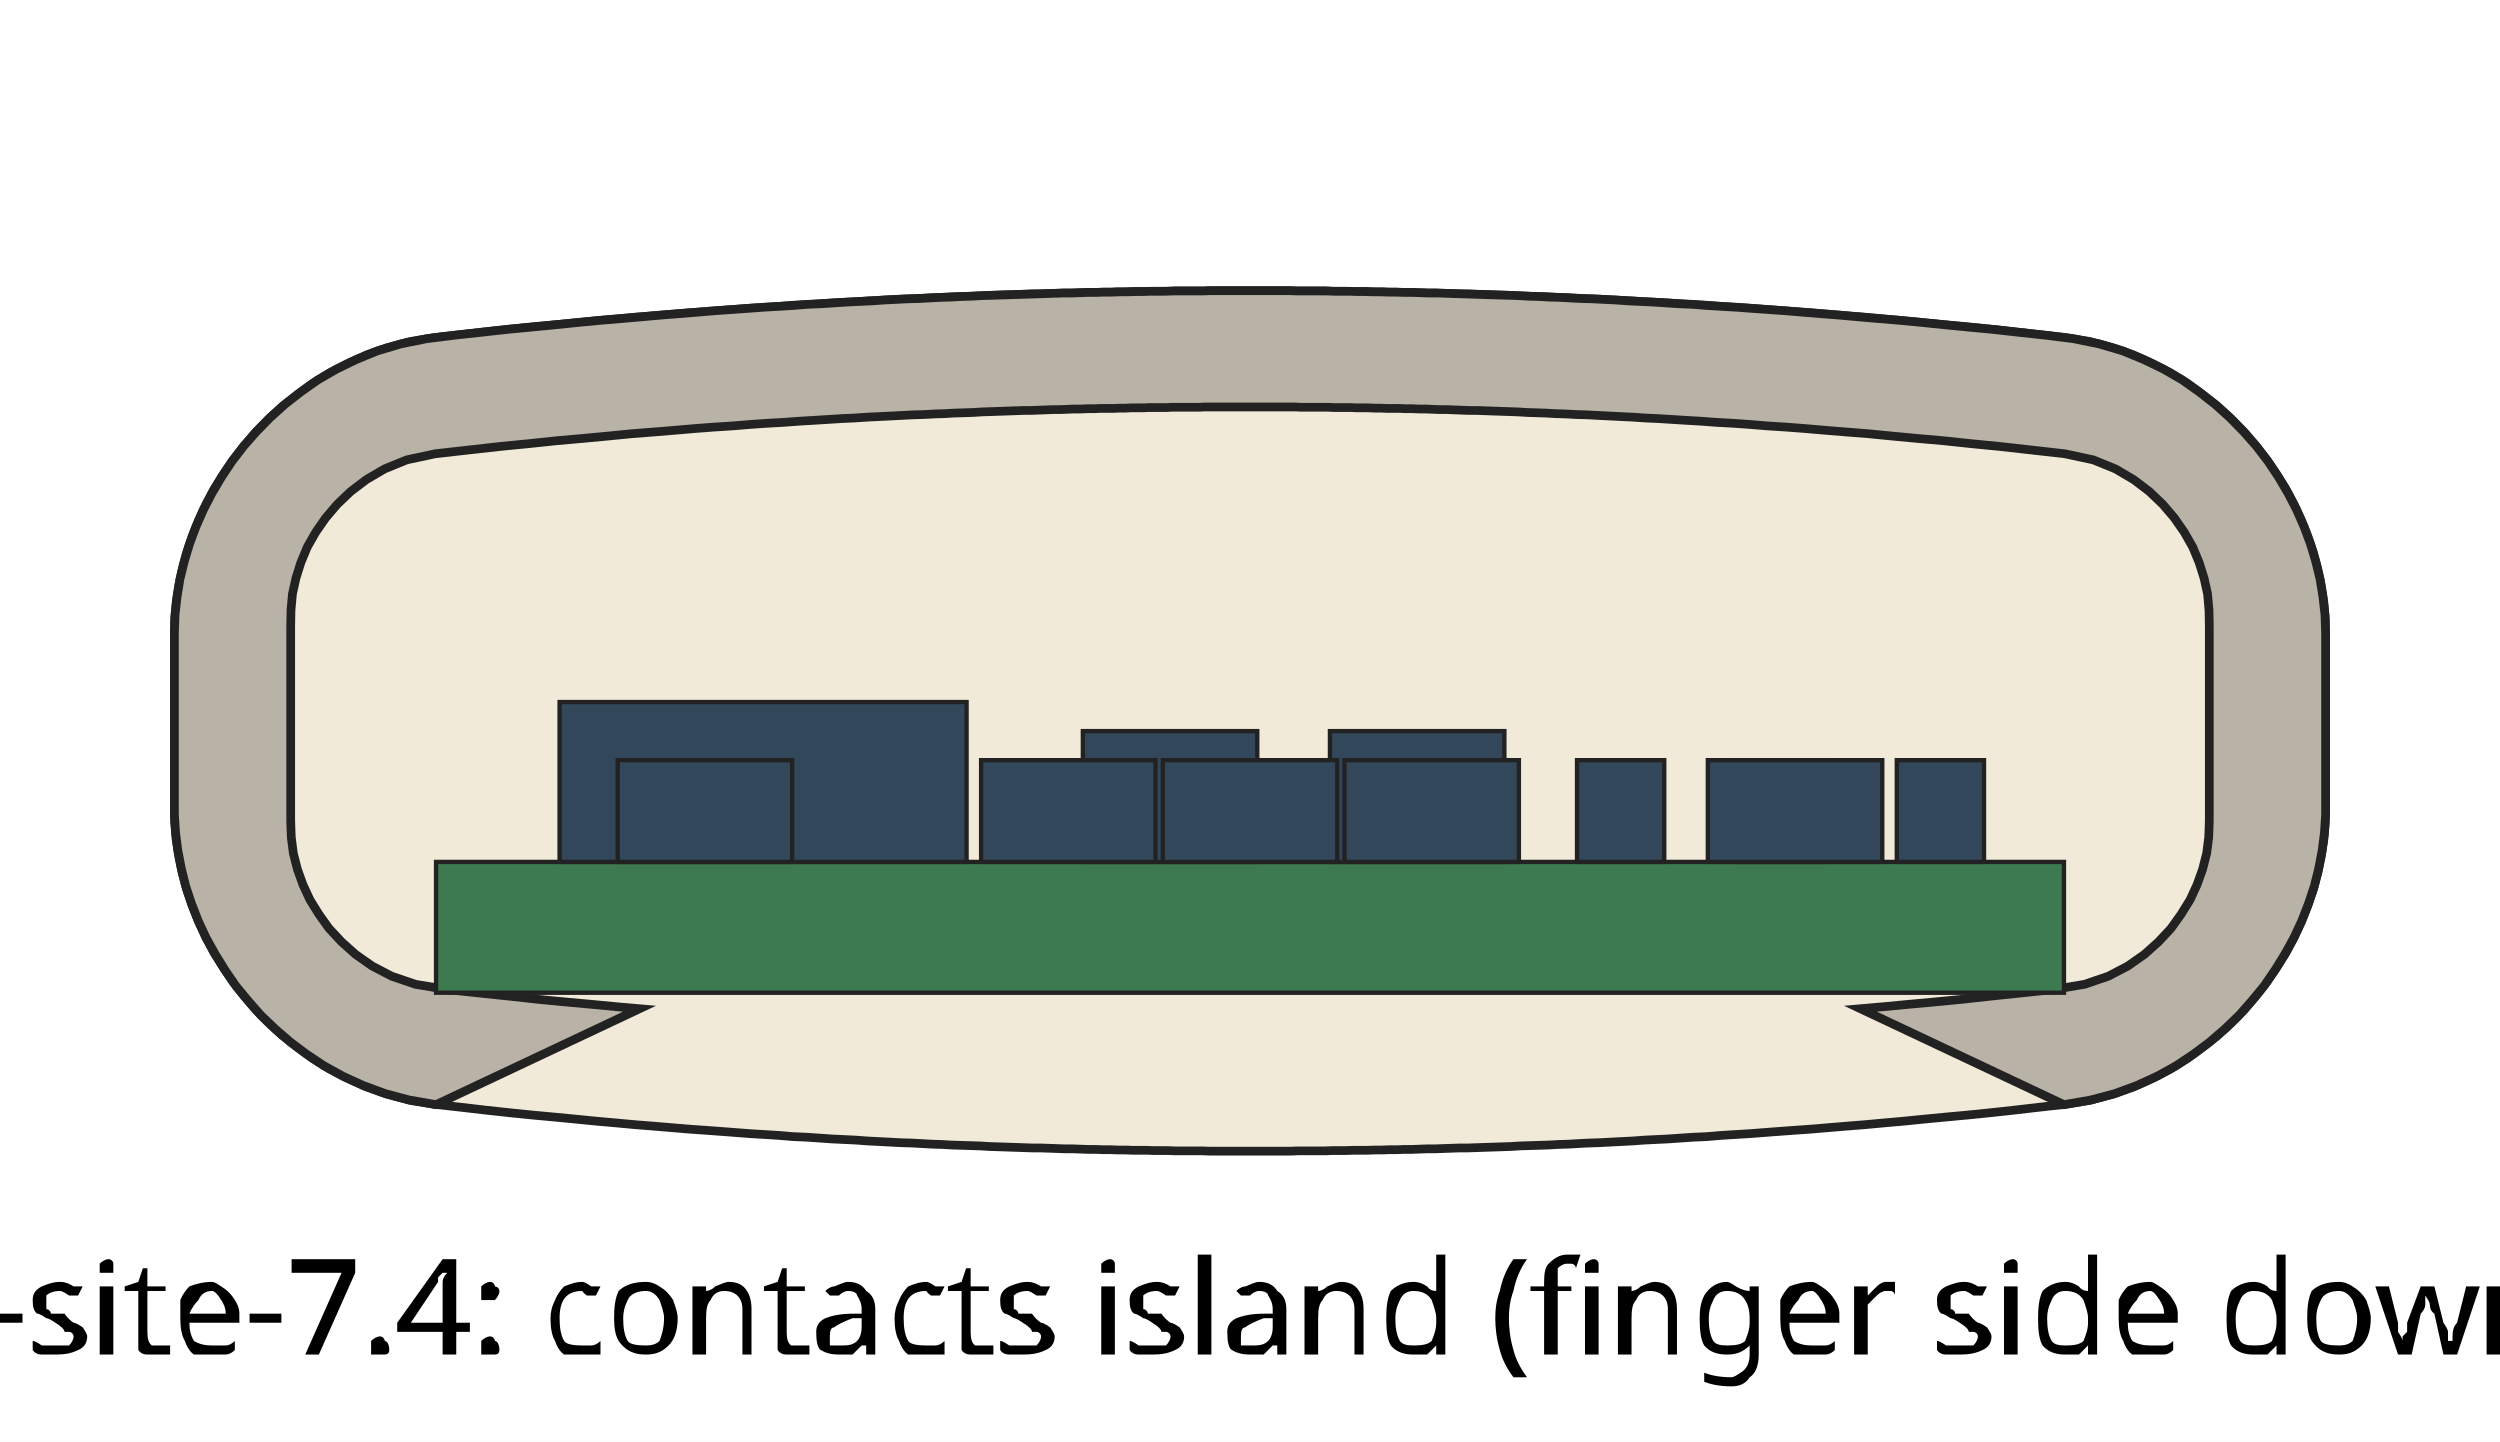
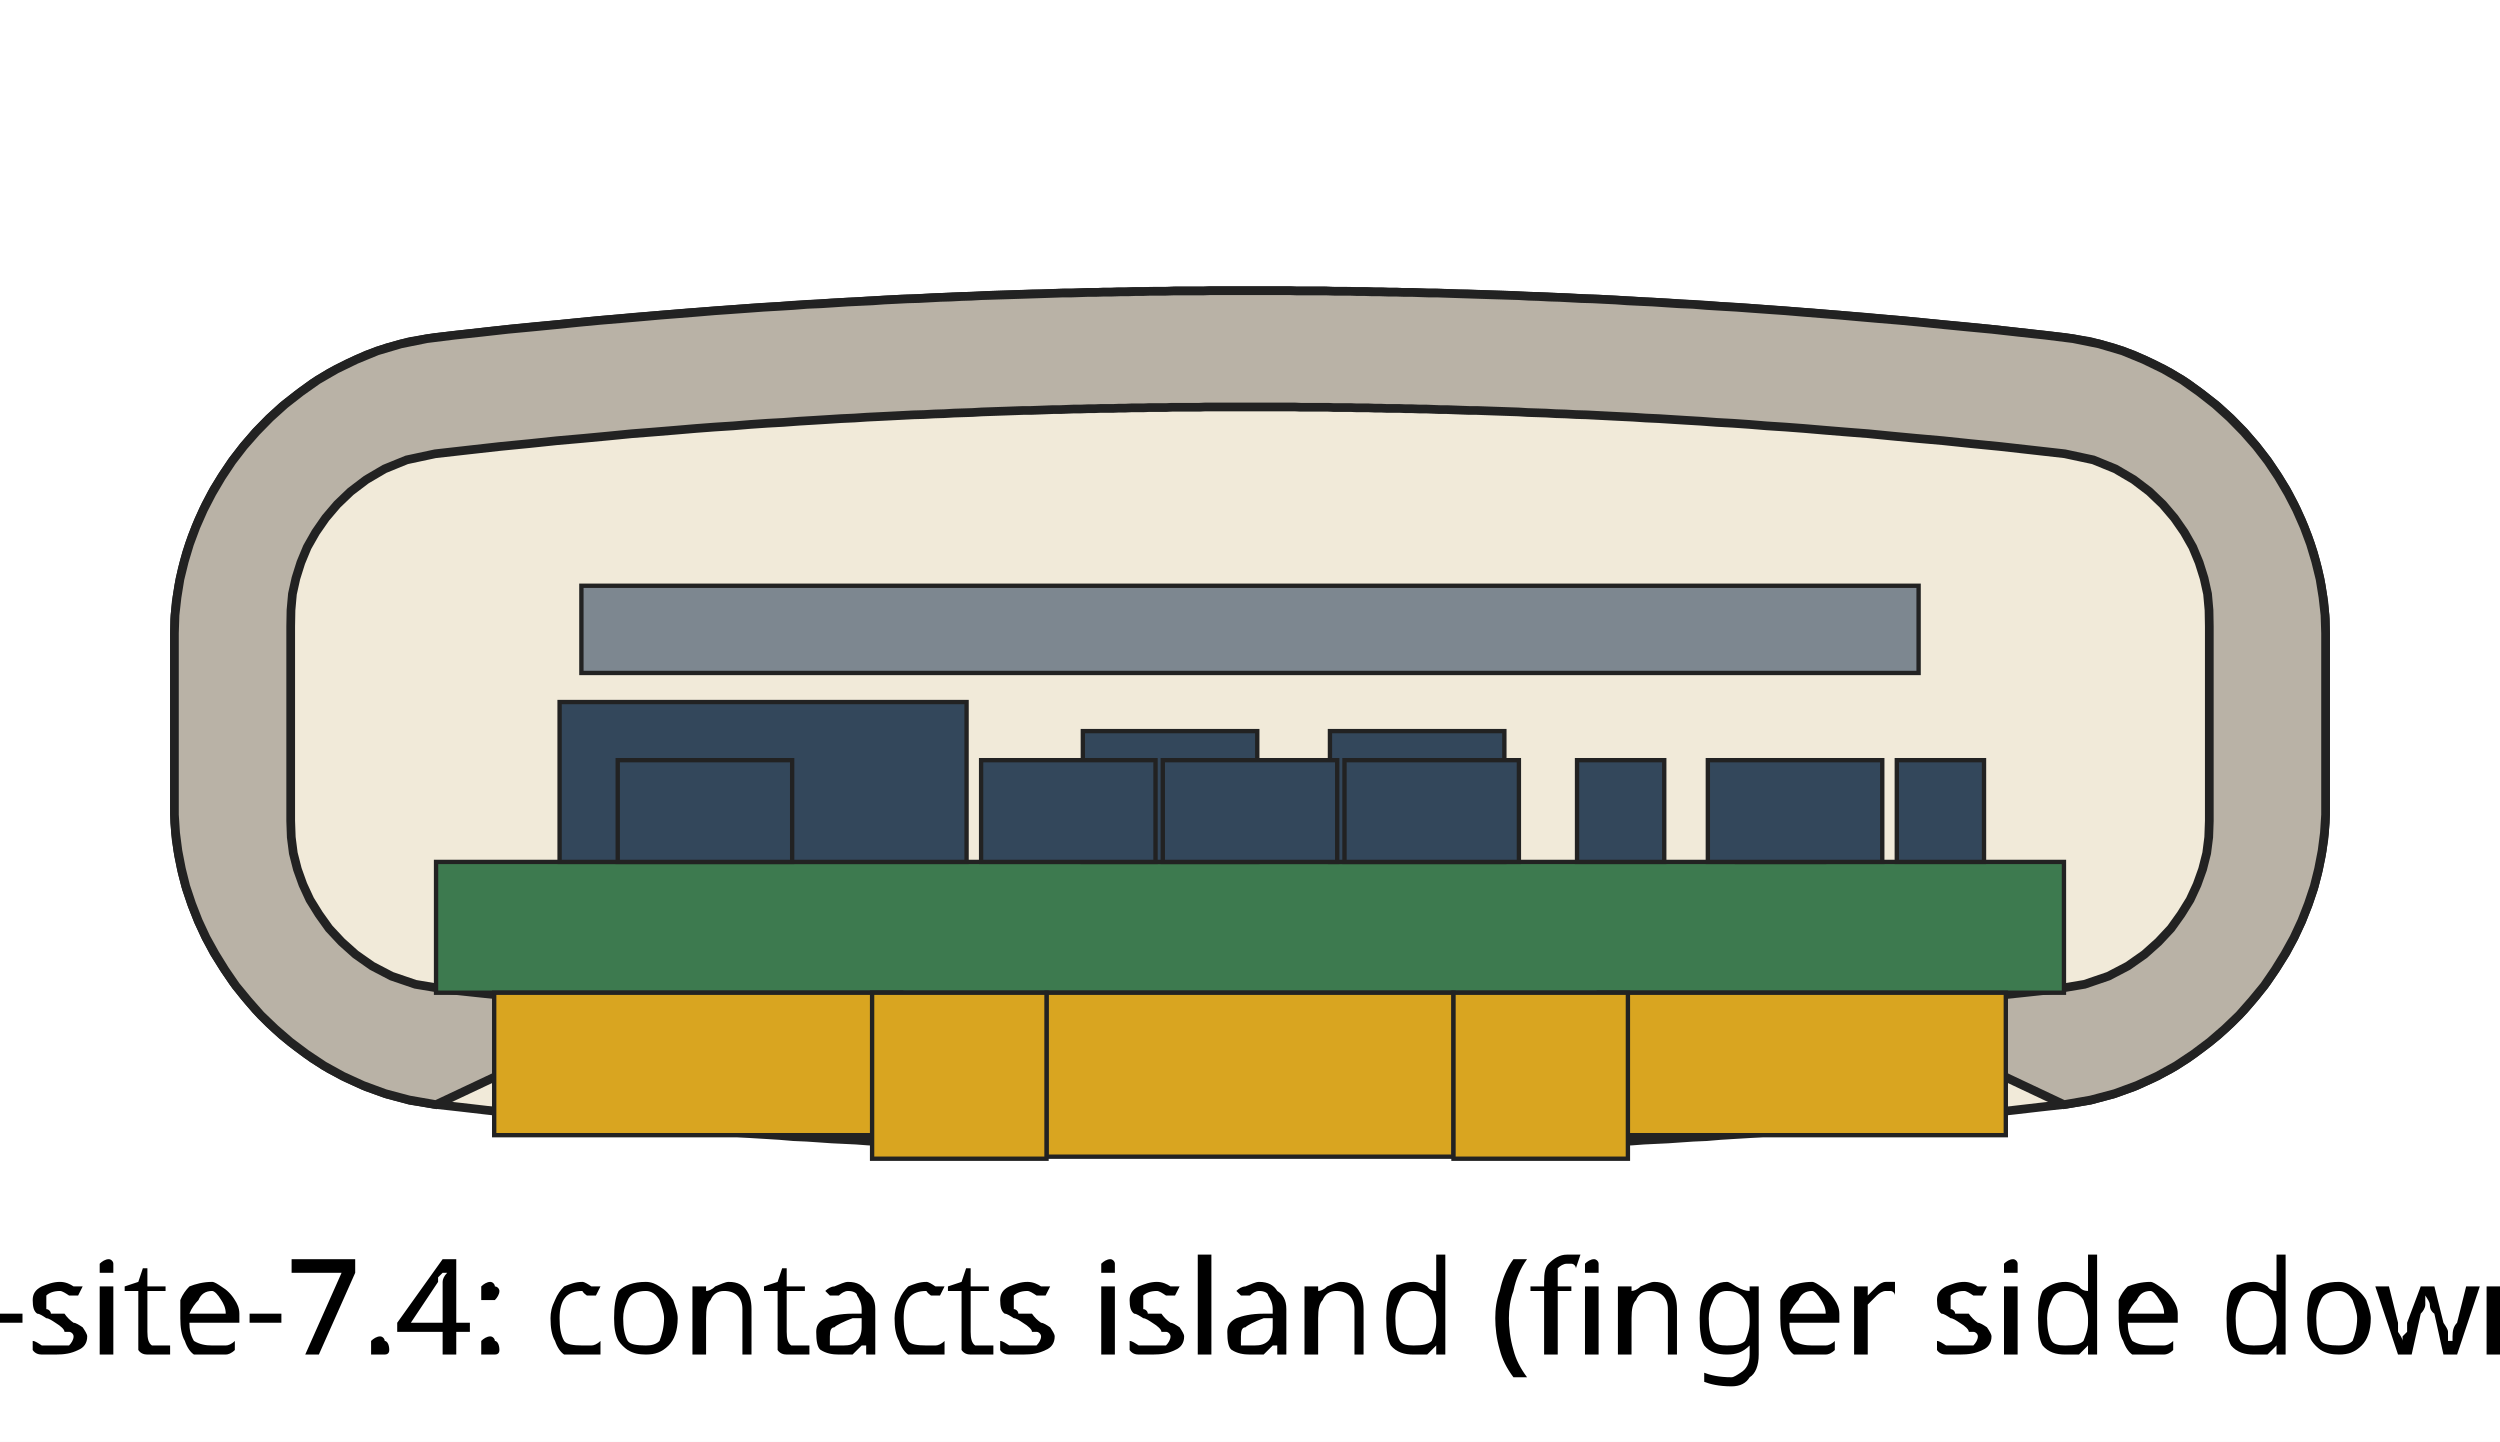
<svg xmlns="http://www.w3.org/2000/svg" viewBox="-4.30 -2.48 8.60 4.96" width="640" font-family="sans-serif">
  <rect x="-4.30" y="-2.48" width="8.60" height="4.96" fill="#fff" />
  <polygon points="0.000,-1.480 0.023,-1.480 0.047,-1.480 0.070,-1.480 0.093,-1.480 0.116,-1.480 0.140,-1.480 0.163,-1.479 0.187,-1.479 0.211,-1.479 0.234,-1.479 0.258,-1.479 0.282,-1.478 0.306,-1.478 0.330,-1.478 0.355,-1.477 0.379,-1.477 0.404,-1.477 0.429,-1.476 0.454,-1.476 0.479,-1.475 0.505,-1.475 0.531,-1.474 0.557,-1.474 0.583,-1.473 0.610,-1.472 0.637,-1.472 0.664,-1.471 0.692,-1.470 0.720,-1.469 0.748,-1.469 0.777,-1.468 0.806,-1.467 0.836,-1.466 0.866,-1.465 0.897,-1.464 0.928,-1.462 0.960,-1.461 0.992,-1.460 1.025,-1.459 1.059,-1.457 1.093,-1.456 1.128,-1.454 1.164,-1.452 1.200,-1.451 1.237,-1.449 1.275,-1.447 1.315,-1.445 1.355,-1.442 1.396,-1.440 1.438,-1.438 1.481,-1.435 1.525,-1.432 1.571,-1.430 1.618,-1.426 1.666,-1.423 1.716,-1.420 1.768,-1.416 1.821,-1.412 1.875,-1.408 1.932,-1.404 1.991,-1.399 2.051,-1.394 2.114,-1.389 2.179,-1.383 2.247,-1.377 2.317,-1.370 2.390,-1.363 2.466,-1.356 2.545,-1.348 2.628,-1.339 2.714,-1.329 2.804,-1.319 2.890,-1.305 2.968,-1.284 3.039,-1.259 3.105,-1.229 3.167,-1.197 3.225,-1.161 3.278,-1.122 3.329,-1.082 3.376,-1.039 3.420,-0.994 3.460,-0.947 3.498,-0.898 3.532,-0.848 3.564,-0.797 3.592,-0.744 3.617,-0.690 3.639,-0.635 3.658,-0.579 3.673,-0.523 3.685,-0.466 3.694,-0.408 3.699,-0.350 3.700,-0.291 3.700,-0.233 3.700,-0.174 3.700,-0.116 3.700,-0.058 3.700,-0.000 3.700,0.058 3.700,0.116 3.700,0.174 3.700,0.233 3.700,0.291 3.699,0.350 3.694,0.408 3.685,0.466 3.673,0.523 3.658,0.579 3.639,0.635 3.617,0.690 3.592,0.744 3.564,0.797 3.532,0.848 3.498,0.898 3.460,0.947 3.420,0.994 3.376,1.039 3.329,1.082 3.278,1.122 3.225,1.161 3.167,1.197 3.105,1.229 3.039,1.259 2.968,1.284 2.890,1.305 2.804,1.319 2.714,1.329 2.628,1.339 2.545,1.348 2.466,1.356 2.390,1.363 2.317,1.370 2.247,1.377 2.179,1.383 2.114,1.389 2.051,1.394 1.991,1.399 1.932,1.404 1.875,1.408 1.821,1.412 1.768,1.416 1.716,1.420 1.666,1.423 1.618,1.426 1.571,1.430 1.525,1.432 1.481,1.435 1.438,1.438 1.396,1.440 1.355,1.442 1.315,1.445 1.275,1.447 1.237,1.449 1.200,1.451 1.164,1.452 1.128,1.454 1.093,1.456 1.059,1.457 1.025,1.459 0.992,1.460 0.960,1.461 0.928,1.462 0.897,1.464 0.866,1.465 0.836,1.466 0.806,1.467 0.777,1.468 0.748,1.469 0.720,1.469 0.692,1.470 0.664,1.471 0.637,1.472 0.610,1.472 0.583,1.473 0.557,1.474 0.531,1.474 0.505,1.475 0.479,1.475 0.454,1.476 0.429,1.476 0.404,1.477 0.379,1.477 0.355,1.477 0.330,1.478 0.306,1.478 0.282,1.478 0.258,1.479 0.234,1.479 0.211,1.479 0.187,1.479 0.163,1.479 0.140,1.480 0.116,1.480 0.093,1.480 0.070,1.480 0.047,1.480 0.023,1.480 0.000,1.480 -0.023,1.480 -0.047,1.480 -0.070,1.480 -0.093,1.480 -0.116,1.480 -0.140,1.480 -0.163,1.479 -0.187,1.479 -0.211,1.479 -0.234,1.479 -0.258,1.479 -0.282,1.478 -0.306,1.478 -0.330,1.478 -0.355,1.477 -0.379,1.477 -0.404,1.477 -0.429,1.476 -0.454,1.476 -0.479,1.475 -0.505,1.475 -0.531,1.474 -0.557,1.474 -0.583,1.473 -0.610,1.472 -0.637,1.472 -0.664,1.471 -0.692,1.470 -0.720,1.469 -0.748,1.469 -0.777,1.468 -0.806,1.467 -0.836,1.466 -0.866,1.465 -0.897,1.464 -0.928,1.462 -0.960,1.461 -0.992,1.460 -1.025,1.459 -1.059,1.457 -1.093,1.456 -1.128,1.454 -1.164,1.452 -1.200,1.451 -1.237,1.449 -1.275,1.447 -1.315,1.445 -1.355,1.442 -1.396,1.440 -1.438,1.438 -1.481,1.435 -1.525,1.432 -1.571,1.430 -1.618,1.426 -1.666,1.423 -1.716,1.420 -1.768,1.416 -1.821,1.412 -1.875,1.408 -1.932,1.404 -1.991,1.399 -2.051,1.394 -2.114,1.389 -2.179,1.383 -2.247,1.377 -2.317,1.370 -2.390,1.363 -2.466,1.356 -2.545,1.348 -2.628,1.339 -2.714,1.329 -2.804,1.319 -2.890,1.305 -2.968,1.284 -3.039,1.259 -3.105,1.229 -3.167,1.197 -3.225,1.161 -3.278,1.122 -3.329,1.082 -3.376,1.039 -3.420,0.994 -3.460,0.947 -3.498,0.898 -3.532,0.848 -3.564,0.797 -3.592,0.744 -3.617,0.690 -3.639,0.635 -3.658,0.579 -3.673,0.523 -3.685,0.466 -3.694,0.408 -3.699,0.350 -3.700,0.291 -3.700,0.233 -3.700,0.174 -3.700,0.116 -3.700,0.058 -3.700,0.000 -3.700,-0.058 -3.700,-0.116 -3.700,-0.174 -3.700,-0.233 -3.700,-0.291 -3.699,-0.350 -3.694,-0.408 -3.685,-0.466 -3.673,-0.523 -3.658,-0.579 -3.639,-0.635 -3.617,-0.690 -3.592,-0.744 -3.564,-0.797 -3.532,-0.848 -3.498,-0.898 -3.460,-0.947 -3.420,-0.994 -3.376,-1.039 -3.329,-1.082 -3.278,-1.122 -3.225,-1.161 -3.167,-1.197 -3.105,-1.229 -3.039,-1.259 -2.968,-1.284 -2.890,-1.305 -2.804,-1.319 -2.714,-1.329 -2.628,-1.339 -2.545,-1.348 -2.466,-1.356 -2.390,-1.363 -2.317,-1.370 -2.247,-1.377 -2.179,-1.383 -2.114,-1.389 -2.051,-1.394 -1.991,-1.399 -1.932,-1.404 -1.875,-1.408 -1.821,-1.412 -1.768,-1.416 -1.716,-1.420 -1.666,-1.423 -1.618,-1.426 -1.571,-1.430 -1.525,-1.432 -1.481,-1.435 -1.438,-1.438 -1.396,-1.440 -1.355,-1.442 -1.315,-1.445 -1.275,-1.447 -1.237,-1.449 -1.200,-1.451 -1.164,-1.452 -1.128,-1.454 -1.093,-1.456 -1.059,-1.457 -1.025,-1.459 -0.992,-1.460 -0.960,-1.461 -0.928,-1.462 -0.897,-1.464 -0.866,-1.465 -0.836,-1.466 -0.806,-1.467 -0.777,-1.468 -0.748,-1.469 -0.720,-1.469 -0.692,-1.470 -0.664,-1.471 -0.637,-1.472 -0.610,-1.472 -0.583,-1.473 -0.557,-1.474 -0.531,-1.474 -0.505,-1.475 -0.479,-1.475 -0.454,-1.476 -0.429,-1.476 -0.404,-1.477 -0.379,-1.477 -0.355,-1.477 -0.330,-1.478 -0.306,-1.478 -0.282,-1.478 -0.258,-1.479 -0.234,-1.479 -0.211,-1.479 -0.187,-1.479 -0.163,-1.479 -0.140,-1.480 -0.116,-1.480 -0.093,-1.480 -0.070,-1.480 -0.047,-1.480 -0.023,-1.480" fill="#f1ead9" stroke="#222" stroke-width="0.03" />
  <polygon points="-2.800,1.320 -2.892,1.304 -2.975,1.282 -3.051,1.254 -3.121,1.222 -3.186,1.186 -3.246,1.146 -3.302,1.104 -3.354,1.059 -3.403,1.012 -3.447,0.962 -3.489,0.911 -3.526,0.857 -3.560,0.802 -3.591,0.746 -3.618,0.688 -3.641,0.629 -3.661,0.569 -3.676,0.509 -3.688,0.447 -3.696,0.385 -3.700,0.323 -3.700,0.260 -3.700,0.198 -3.700,0.135 -3.700,0.073 -3.700,0.011 -3.700,-0.052 -3.700,-0.114 -3.700,-0.176 -3.700,-0.239 -3.700,-0.302 -3.698,-0.364 -3.691,-0.426 -3.681,-0.488 -3.666,-0.549 -3.648,-0.609 -3.626,-0.668 -3.600,-0.727 -3.571,-0.783 -3.538,-0.839 -3.502,-0.893 -3.462,-0.945 -3.418,-0.995 -3.371,-1.043 -3.320,-1.089 -3.265,-1.132 -3.207,-1.173 -3.143,-1.210 -3.075,-1.243 -3.002,-1.273 -2.921,-1.297 -2.832,-1.315 -2.736,-1.327 -2.643,-1.337 -2.554,-1.347 -2.469,-1.355 -2.387,-1.363 -2.309,-1.371 -2.235,-1.378 -2.163,-1.384 -2.094,-1.390 -2.027,-1.396 -1.963,-1.401 -1.901,-1.406 -1.842,-1.411 -1.785,-1.415 -1.729,-1.419 -1.675,-1.423 -1.623,-1.426 -1.573,-1.429 -1.524,-1.433 -1.476,-1.435 -1.430,-1.438 -1.385,-1.441 -1.342,-1.443 -1.299,-1.445 -1.258,-1.448 -1.217,-1.450 -1.178,-1.452 -1.139,-1.453 -1.102,-1.455 -1.065,-1.457 -1.029,-1.458 -0.993,-1.460 -0.959,-1.461 -0.925,-1.463 -0.891,-1.464 -0.859,-1.465 -0.826,-1.466 -0.795,-1.467 -0.764,-1.468 -0.733,-1.469 -0.703,-1.470 -0.673,-1.471 -0.644,-1.472 -0.615,-1.472 -0.586,-1.473 -0.558,-1.474 -0.530,-1.474 -0.502,-1.475 -0.475,-1.475 -0.448,-1.476 -0.421,-1.476 -0.394,-1.477 -0.368,-1.477 -0.342,-1.478 -0.316,-1.478 -0.290,-1.478 -0.264,-1.479 -0.238,-1.479 -0.213,-1.479 -0.188,-1.479 -0.162,-1.479 -0.137,-1.480 -0.112,-1.480 -0.087,-1.480 -0.062,-1.480 -0.037,-1.480 -0.012,-1.480 0.012,-1.480 0.037,-1.480 0.062,-1.480 0.087,-1.480 0.112,-1.480 0.137,-1.480 0.162,-1.479 0.188,-1.479 0.213,-1.479 0.238,-1.479 0.264,-1.479 0.290,-1.478 0.316,-1.478 0.342,-1.478 0.368,-1.477 0.394,-1.477 0.421,-1.476 0.448,-1.476 0.475,-1.475 0.502,-1.475 0.530,-1.474 0.558,-1.474 0.586,-1.473 0.615,-1.472 0.644,-1.472 0.673,-1.471 0.703,-1.470 0.733,-1.469 0.764,-1.468 0.795,-1.467 0.826,-1.466 0.859,-1.465 0.891,-1.464 0.925,-1.463 0.959,-1.461 0.993,-1.460 1.029,-1.458 1.065,-1.457 1.102,-1.455 1.139,-1.453 1.178,-1.452 1.217,-1.450 1.258,-1.448 1.299,-1.445 1.342,-1.443 1.385,-1.441 1.430,-1.438 1.476,-1.435 1.524,-1.433 1.573,-1.429 1.623,-1.426 1.675,-1.423 1.729,-1.419 1.785,-1.415 1.842,-1.411 1.901,-1.406 1.963,-1.401 2.027,-1.396 2.094,-1.390 2.163,-1.384 2.235,-1.378 2.309,-1.371 2.387,-1.363 2.469,-1.355 2.554,-1.347 2.643,-1.337 2.736,-1.327 2.832,-1.315 2.921,-1.297 3.002,-1.273 3.075,-1.243 3.143,-1.210 3.207,-1.173 3.265,-1.132 3.320,-1.089 3.371,-1.043 3.418,-0.995 3.462,-0.945 3.502,-0.893 3.538,-0.839 3.571,-0.783 3.600,-0.727 3.626,-0.668 3.648,-0.609 3.666,-0.549 3.681,-0.488 3.691,-0.426 3.698,-0.364 3.700,-0.302 3.700,-0.239 3.700,-0.176 3.700,-0.114 3.700,-0.052 3.700,0.011 3.700,0.073 3.700,0.135 3.700,0.198 3.700,0.260 3.700,0.323 3.696,0.385 3.688,0.447 3.676,0.509 3.661,0.569 3.641,0.629 3.618,0.688 3.591,0.746 3.560,0.802 3.526,0.857 3.489,0.911 3.447,0.962 3.403,1.012 3.354,1.059 3.302,1.104 3.246,1.146 3.186,1.186 3.121,1.222 3.051,1.254 2.975,1.282 2.892,1.304 2.800,1.320 2.100,0.990 2.180,0.983 2.264,0.975 2.352,0.967 2.446,0.958 2.546,0.947 2.651,0.936 2.763,0.924 2.871,0.906 2.953,0.878 3.020,0.843 3.077,0.803 3.125,0.760 3.168,0.714 3.203,0.665 3.234,0.615 3.258,0.563 3.277,0.510 3.291,0.455 3.298,0.400 3.300,0.344 3.300,0.288 3.300,0.232 3.300,0.176 3.300,0.121 3.300,0.065 3.300,0.009 3.300,-0.046 3.300,-0.102 3.300,-0.157 3.300,-0.213 3.300,-0.269 3.300,-0.325 3.299,-0.381 3.294,-0.437 3.282,-0.491 3.265,-0.545 3.243,-0.598 3.214,-0.649 3.180,-0.698 3.140,-0.745 3.094,-0.789 3.040,-0.830 2.977,-0.867 2.901,-0.898 2.803,-0.919 2.688,-0.932 2.581,-0.944 2.479,-0.954 2.384,-0.964 2.293,-0.972 2.208,-0.980 2.127,-0.988 2.050,-0.994 1.977,-1.000 1.907,-1.006 1.841,-1.011 1.778,-1.015 1.718,-1.020 1.660,-1.024 1.605,-1.027 1.552,-1.031 1.501,-1.034 1.453,-1.037 1.406,-1.040 1.361,-1.042 1.317,-1.045 1.275,-1.047 1.235,-1.049 1.196,-1.051 1.158,-1.053 1.121,-1.054 1.086,-1.056 1.052,-1.057 1.018,-1.059 0.986,-1.060 0.954,-1.061 0.923,-1.063 0.893,-1.064 0.864,-1.065 0.835,-1.066 0.807,-1.067 0.780,-1.068 0.754,-1.068 0.728,-1.069 0.702,-1.070 0.677,-1.071 0.652,-1.071 0.628,-1.072 0.605,-1.073 0.581,-1.073 0.558,-1.074 0.536,-1.074 0.514,-1.075 0.492,-1.075 0.470,-1.075 0.449,-1.076 0.428,-1.076 0.408,-1.077 0.387,-1.077 0.367,-1.077 0.347,-1.078 0.327,-1.078 0.307,-1.078 0.288,-1.078 0.269,-1.079 0.249,-1.079 0.230,-1.079 0.212,-1.079 0.193,-1.079 0.174,-1.079 0.155,-1.080 0.137,-1.080 0.119,-1.080 0.100,-1.080 0.082,-1.080 0.064,-1.080 0.045,-1.080 0.027,-1.080 0.009,-1.080 -0.009,-1.080 -0.027,-1.080 -0.045,-1.080 -0.064,-1.080 -0.082,-1.080 -0.100,-1.080 -0.119,-1.080 -0.137,-1.080 -0.155,-1.080 -0.174,-1.079 -0.193,-1.079 -0.212,-1.079 -0.230,-1.079 -0.249,-1.079 -0.269,-1.079 -0.288,-1.078 -0.307,-1.078 -0.327,-1.078 -0.347,-1.078 -0.367,-1.077 -0.387,-1.077 -0.408,-1.077 -0.428,-1.076 -0.449,-1.076 -0.470,-1.075 -0.492,-1.075 -0.514,-1.075 -0.536,-1.074 -0.558,-1.074 -0.581,-1.073 -0.605,-1.073 -0.628,-1.072 -0.652,-1.071 -0.677,-1.071 -0.702,-1.070 -0.728,-1.069 -0.754,-1.068 -0.780,-1.068 -0.807,-1.067 -0.835,-1.066 -0.864,-1.065 -0.893,-1.064 -0.923,-1.063 -0.954,-1.061 -0.986,-1.060 -1.018,-1.059 -1.052,-1.057 -1.086,-1.056 -1.121,-1.054 -1.158,-1.053 -1.196,-1.051 -1.235,-1.049 -1.275,-1.047 -1.317,-1.045 -1.361,-1.042 -1.406,-1.040 -1.453,-1.037 -1.501,-1.034 -1.552,-1.031 -1.605,-1.027 -1.660,-1.024 -1.718,-1.020 -1.778,-1.015 -1.841,-1.011 -1.907,-1.006 -1.977,-1.000 -2.050,-0.994 -2.127,-0.988 -2.208,-0.980 -2.293,-0.972 -2.384,-0.964 -2.479,-0.954 -2.581,-0.944 -2.688,-0.932 -2.803,-0.919 -2.901,-0.898 -2.977,-0.867 -3.040,-0.830 -3.094,-0.789 -3.140,-0.745 -3.180,-0.698 -3.214,-0.649 -3.243,-0.598 -3.265,-0.545 -3.282,-0.491 -3.294,-0.437 -3.299,-0.381 -3.300,-0.325 -3.300,-0.269 -3.300,-0.213 -3.300,-0.157 -3.300,-0.102 -3.300,-0.046 -3.300,0.009 -3.300,0.065 -3.300,0.121 -3.300,0.176 -3.300,0.232 -3.300,0.288 -3.300,0.344 -3.298,0.400 -3.291,0.455 -3.277,0.510 -3.258,0.563 -3.234,0.615 -3.203,0.665 -3.168,0.714 -3.125,0.760 -3.077,0.803 -3.020,0.843 -2.953,0.878 -2.871,0.906 -2.763,0.924 -2.651,0.936 -2.546,0.947 -2.446,0.958 -2.352,0.967 -2.264,0.975 -2.180,0.983 -2.100,0.990" fill="#b9b2a6" stroke="#222" stroke-width="0.03" />
  <polygon points="-2.800,0.935 -2.800,0.485 2.800,0.485 2.800,0.935" fill="#3d7a4f" stroke="#222" stroke-width="0.015" />
  <polygon points="-2.375,0.485 -2.375,-0.065 -0.975,-0.065 -0.975,0.485" fill="#33475b" stroke="#222" stroke-width="0.015" />
  <polygon points="-0.575,0.485 -0.575,0.035 0.025,0.035 0.025,0.485" fill="#33475b" stroke="#222" stroke-width="0.015" />
  <polygon points="0.275,0.485 0.275,0.035 0.875,0.035 0.875,0.485" fill="#33475b" stroke="#222" stroke-width="0.015" />
  <polygon points="1.125,0.485 1.125,0.135 1.425,0.135 1.425,0.485" fill="#33475b" stroke="#222" stroke-width="0.015" />
  <polygon points="1.675,0.485 1.675,0.135 1.975,0.135 1.975,0.485" fill="#33475b" stroke="#222" stroke-width="0.015" />
  <polygon points="2.225,0.485 2.225,0.135 2.525,0.135 2.525,0.485" fill="#33475b" stroke="#222" stroke-width="0.015" />
  <polygon points="-2.175,0.485 -2.175,0.135 -1.575,0.135 -1.575,0.485" fill="#33475b" stroke="#222" stroke-width="0.015" />
  <polygon points="-0.925,0.485 -0.925,0.135 -0.325,0.135 -0.325,0.485" fill="#33475b" stroke="#222" stroke-width="0.015" />
  <polygon points="0.325,0.485 0.325,0.135 0.925,0.135 0.925,0.485" fill="#33475b" stroke="#222" stroke-width="0.015" />
  <polygon points="1.575,0.485 1.575,0.135 2.175,0.135 2.175,0.485" fill="#33475b" stroke="#222" stroke-width="0.015" />
  <polygon points="-0.300,0.485 -0.300,0.135 0.300,0.135 0.300,0.485" fill="#33475b" stroke="#222" stroke-width="0.015" />
+   <polygon points="-0.700,1.499 -0.700,0.935 0.700,0.935 0.700,1.499" fill="#d9a520" stroke="#222" stroke-width="0.015" />
+   <polygon points="1.200,1.425 1.200,0.935 2.600,0.935 2.600,1.425" fill="#d9a520" stroke="#222" stroke-width="0.015" />
+   <polygon points="-2.600,1.425 -2.600,0.935 -1.200,0.935 -1.200,1.425" fill="#d9a520" stroke="#222" stroke-width="0.015" />
+   <polygon points="-1.300,1.506 -1.300,0.935 -0.700,0.935 -0.700,1.506" fill="#d9a520" stroke="#222" stroke-width="0.015" />
+   <polygon points="0.700,1.506 0.700,0.935 1.300,0.935 1.300,1.506" fill="#d9a520" stroke="#222" stroke-width="0.015" />
+   <polygon points="-2.300,-0.165 -2.300,-0.465 2.300,-0.465 2.300,-0.165" fill="#7d8790" stroke="#222" stroke-width="0.015" />
  <text x="0" y="2.18" font-size="0.45" text-anchor="middle">A-site-7.4: contacts island (finger side down)</text>
</svg>
